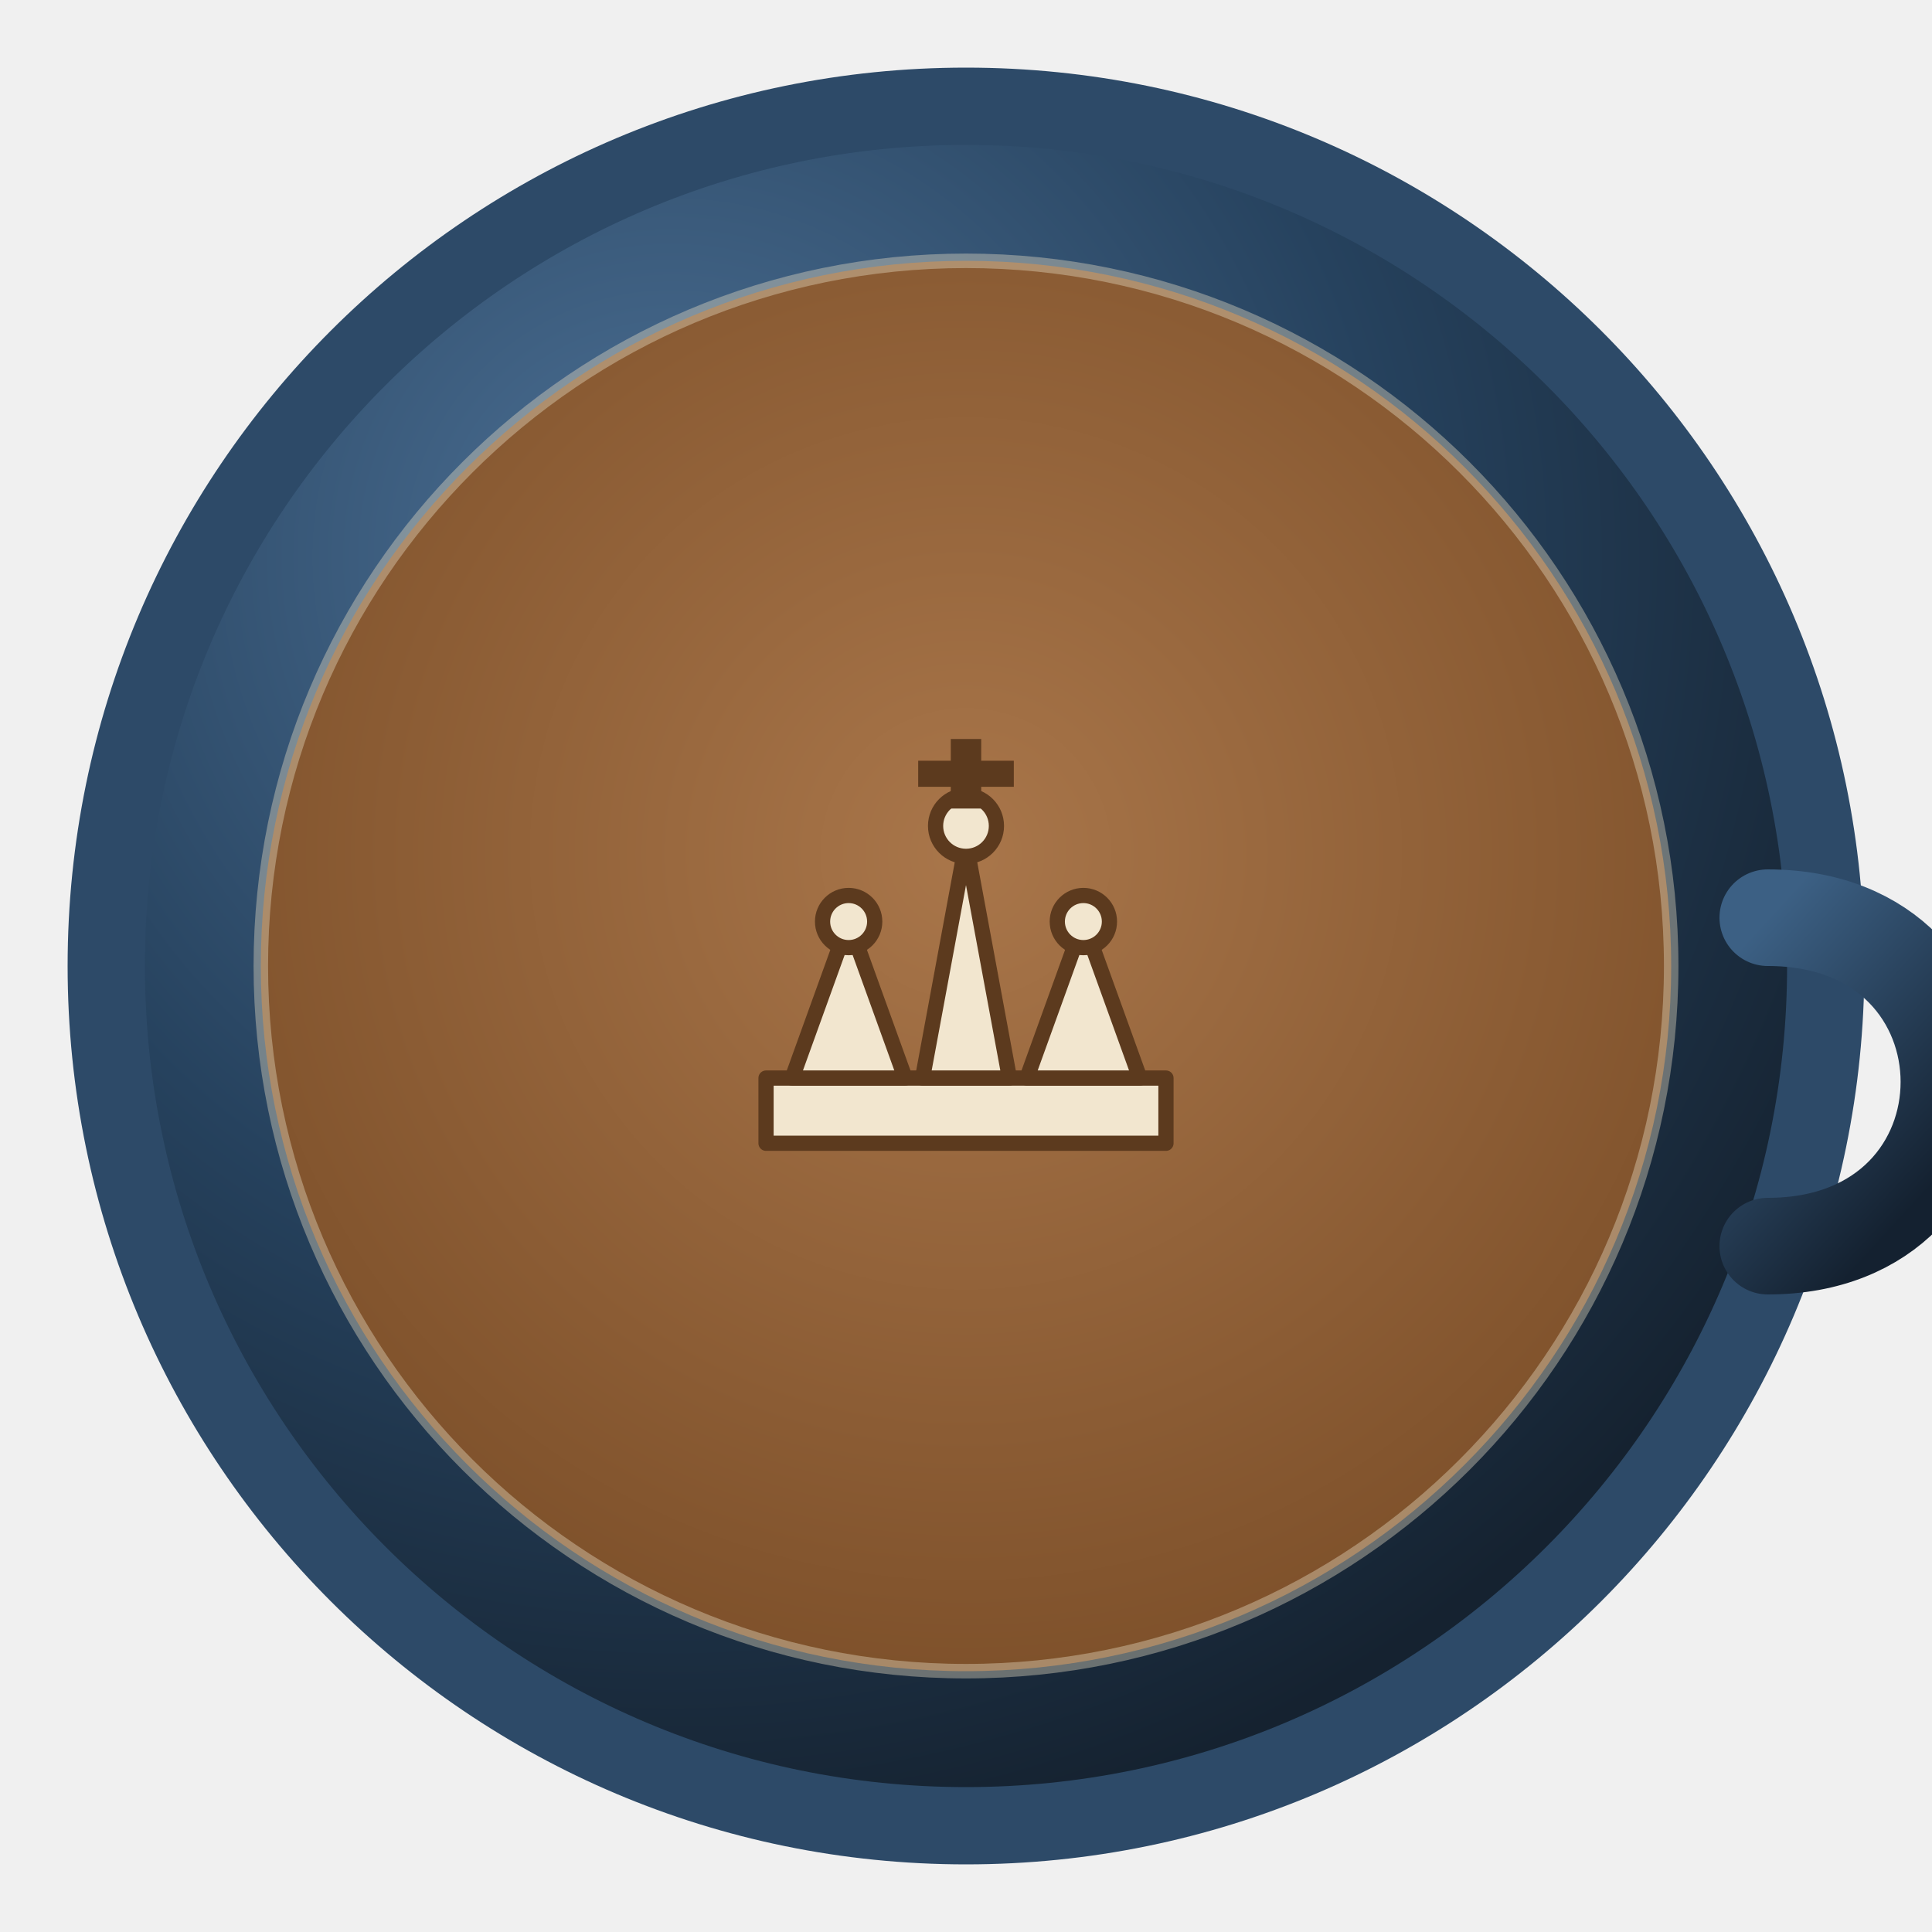
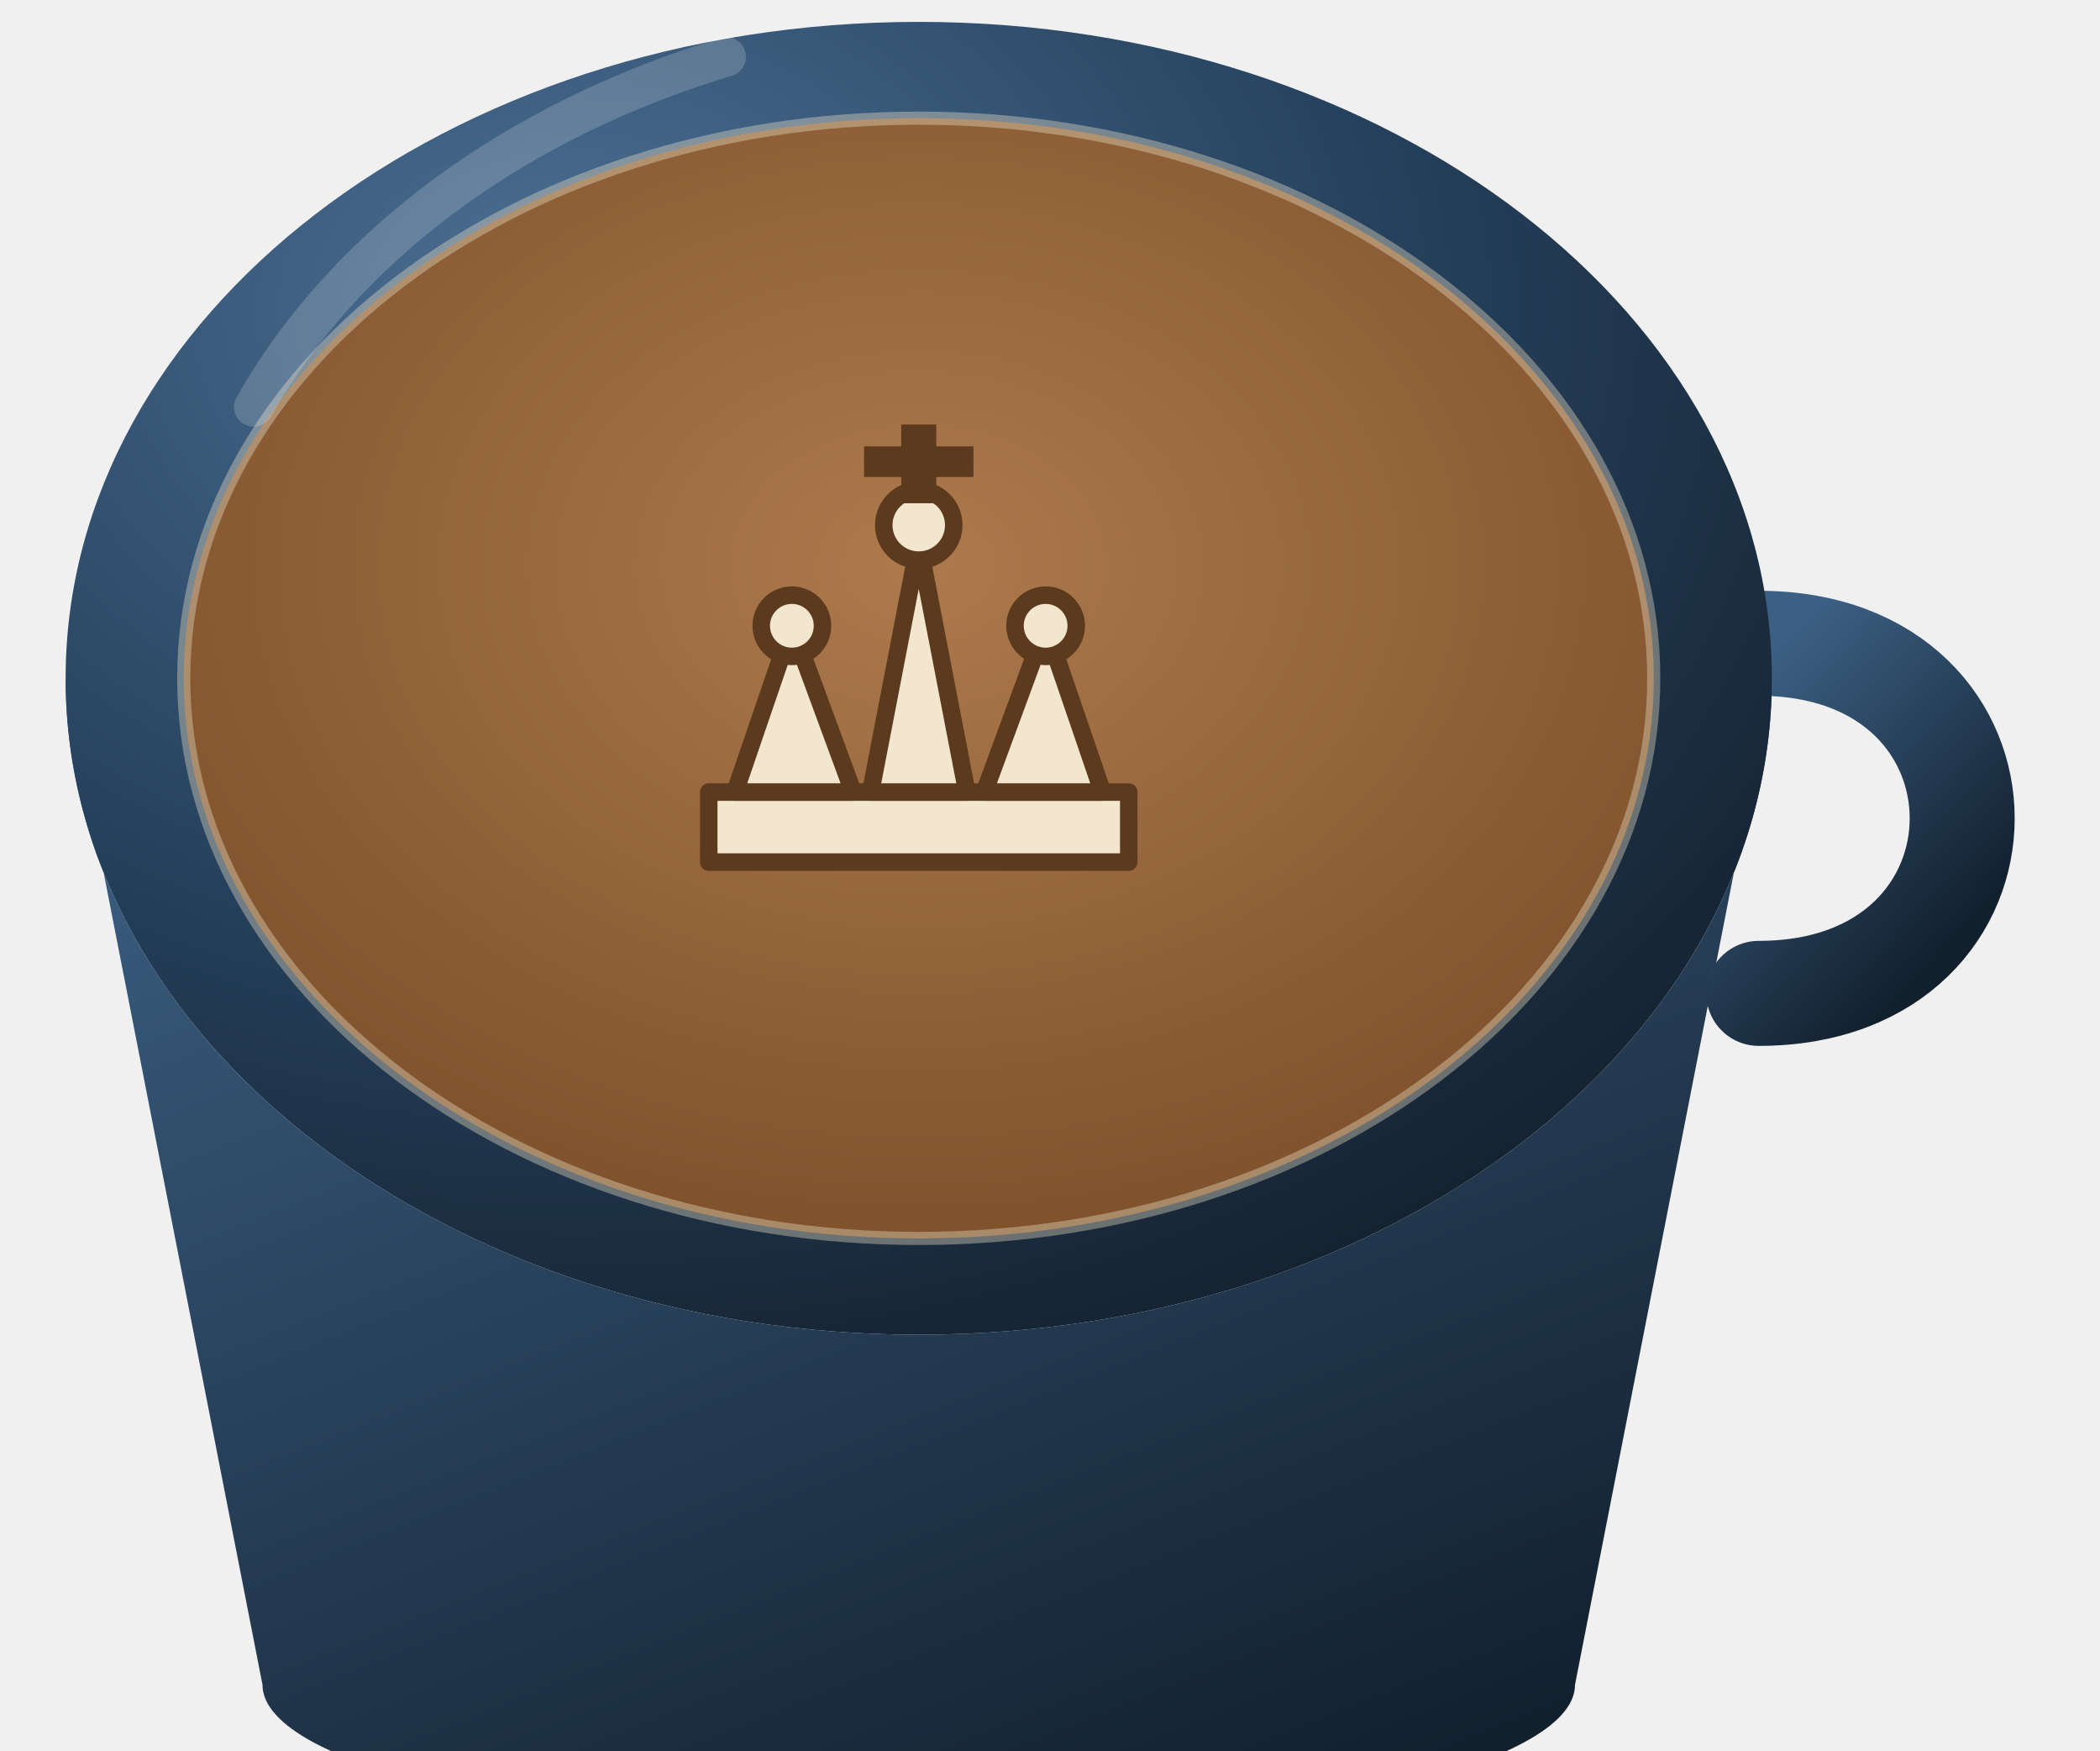
- <svg xmlns="http://www.w3.org/2000/svg" viewBox="0 0 400 400" role="img" aria-label="Satranç Kahvesi">
+ <svg xmlns="http://www.w3.org/2000/svg" viewBox="60 45 480 400" role="img" aria-label="Satranç Kahvesi">
  <defs>
-     <radialGradient id="cupGrad" cx="32%" cy="25%" r="80%">
+     <radialGradient id="cupGrad" cx="30%" cy="22%" r="85%">
      <stop offset="0%" stop-color="#4d7196" />
      <stop offset="55%" stop-color="#26425e" />
      <stop offset="100%" stop-color="#152230" />
    </radialGradient>
-     <linearGradient id="bodyGrad" x1="0%" y1="0%" x2="60%" y2="100%">
+     <linearGradient id="bodyGrad" x1="10%" y1="0%" x2="70%" y2="100%">
      <stop offset="0%" stop-color="#3c6084" />
-       <stop offset="100%" stop-color="#142130" />
+       <stop offset="100%" stop-color="#12202e" />
    </linearGradient>
-     <radialGradient id="coffeeGrad" cx="50%" cy="42%" r="62%">
-       <stop offset="0%" stop-color="#a9764a" />
+     <radialGradient id="coffeeGrad" cx="50%" cy="40%" r="65%">
+       <stop offset="0%" stop-color="#ad7a4d" />
      <stop offset="100%" stop-color="#7c4f29" />
    </radialGradient>
  </defs>
-   <circle cx="200" cy="200" r="186" fill="#2d4a68" />
-   <circle cx="200" cy="200" r="170" fill="url(#cupGrad)" />
-   <circle cx="200" cy="200" r="146" fill="url(#coffeeGrad)" />
-   <circle cx="200" cy="200" r="146" fill="none" stroke="#e7dcc4" stroke-width="3" opacity="0.4" />
-   <path d="M366,190 C416,190 416,258 366,258" fill="none" stroke="url(#bodyGrad)" stroke-width="20" stroke-linecap="round" />
-   <g transform="translate(200,198) scale(0.9)" fill="#f2e6cf" stroke="#5c3a1e" stroke-width="3.5" stroke-linejoin="round">
-     <rect x="-46" y="28" width="92" height="15" />
-     <polygon points="-40,28 -14,28 -27,-8" />
-     <polygon points="-10,28 10,28 0,-26" />
-     <polygon points="14,28 40,28 27,-8" />
-     <circle cx="-27" cy="-8" r="6" />
-     <circle cx="27" cy="-8" r="6" />
-     <circle cx="0" cy="-30" r="7" />
+   <path d="M75,200 A195,150 0 0,0 465,200 L420,430 A150,34 0 0,1 120,430 Z" fill="url(#bodyGrad)" />
+   <path d="M462,192 C524,192 524,272 462,272" fill="none" stroke="url(#bodyGrad)" stroke-width="24" stroke-linecap="round" />
+   <ellipse cx="270" cy="200" rx="195" ry="150" fill="url(#cupGrad)" />
+   <ellipse cx="270" cy="200" rx="168" ry="128" fill="url(#coffeeGrad)" />
+   <ellipse cx="270" cy="200" rx="168" ry="128" fill="none" stroke="#e7dcc4" stroke-width="3" opacity="0.4" />
+   <path d="M118,138 A195,150 0 0,1 226,58" fill="none" stroke="#ffffff" stroke-width="9" stroke-linecap="round" opacity="0.18" />
+   <g transform="translate(270,196)" fill="#f2e6cf" stroke="#5c3a1e" stroke-width="4" stroke-linejoin="round">
+     <rect x="-48" y="30" width="96" height="16" />
+     <polygon points="-42,30 -15,30 -29,-8" />
+     <polygon points="-11,30 11,30 0,-27" />
+     <polygon points="15,30 42,30 29,-8" />
+     <circle cx="-29" cy="-8" r="7" />
+     <circle cx="29" cy="-8" r="7" />
+     <circle cx="0" cy="-31" r="8" />
  </g>
-   <g transform="translate(200,198) scale(0.9)" fill="#5c3a1e">
-     <rect x="-3.5" y="-50" width="7" height="16" />
-     <rect x="-11" y="-45" width="22" height="6" />
+   <g transform="translate(270,196)" fill="#5c3a1e">
+     <rect x="-4" y="-54" width="8" height="18" />
+     <rect x="-12.5" y="-49" width="25" height="7" />
  </g>
</svg>
